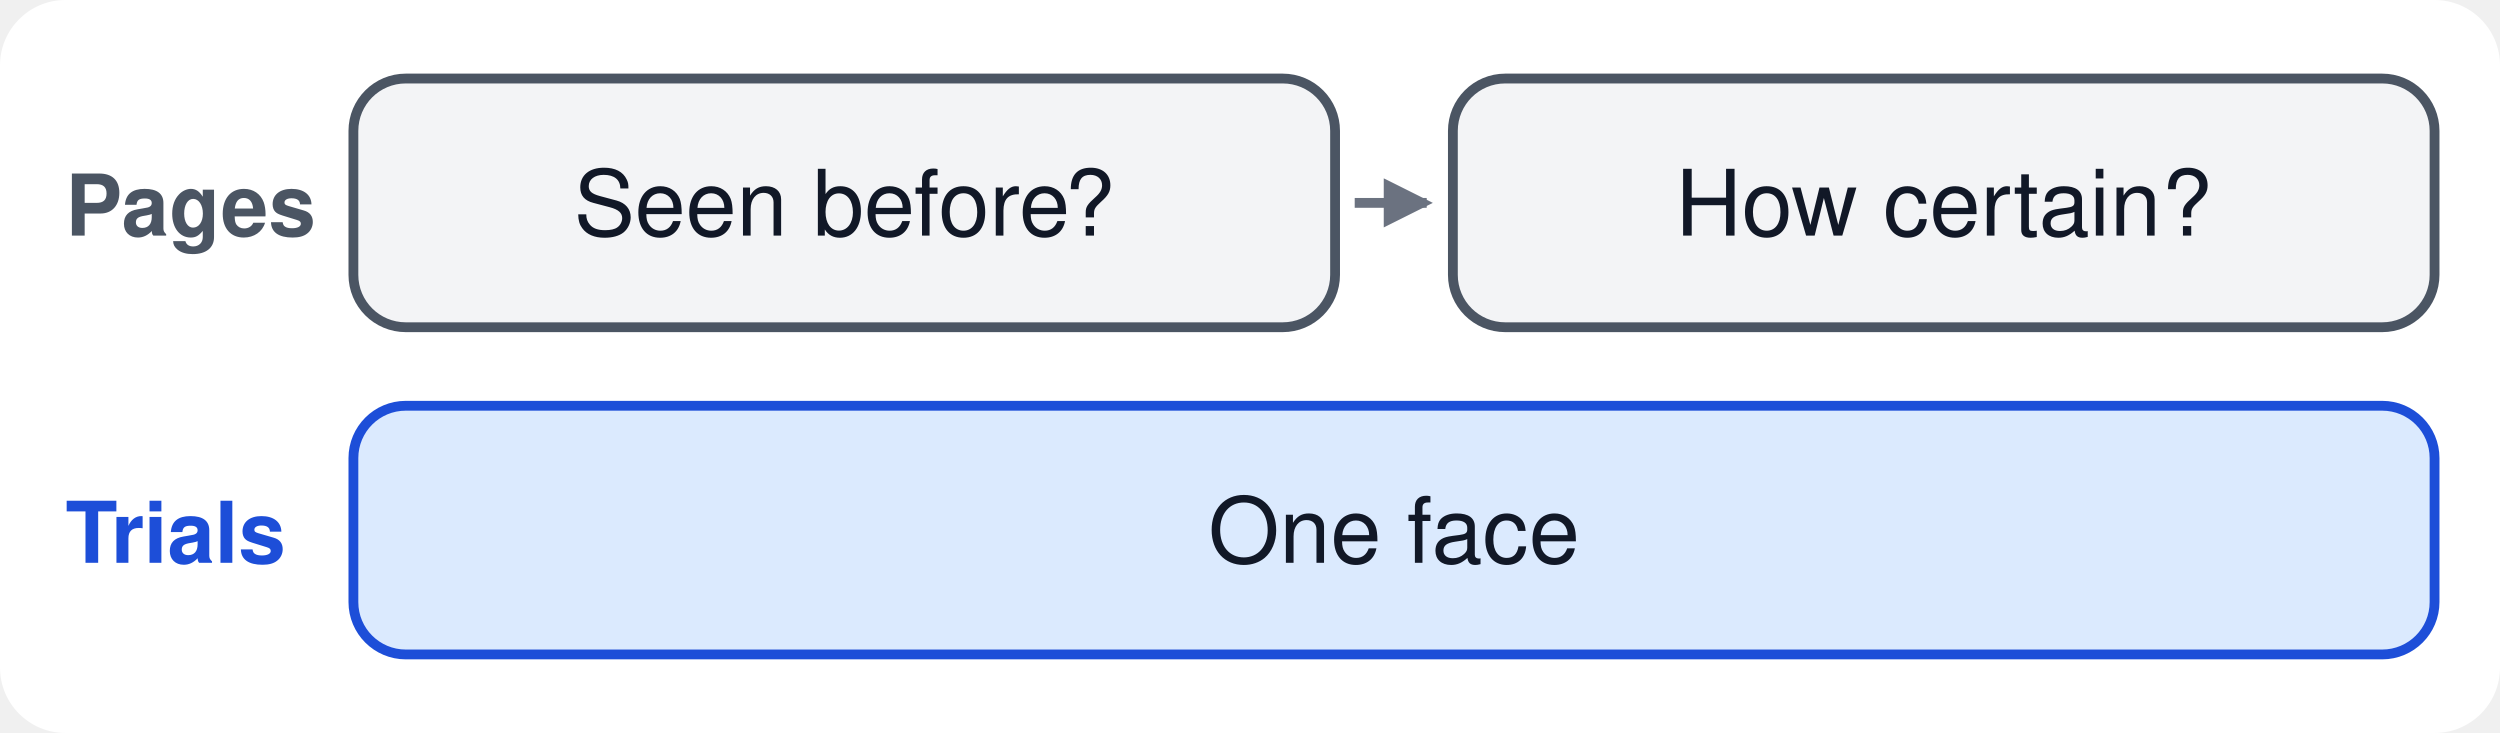
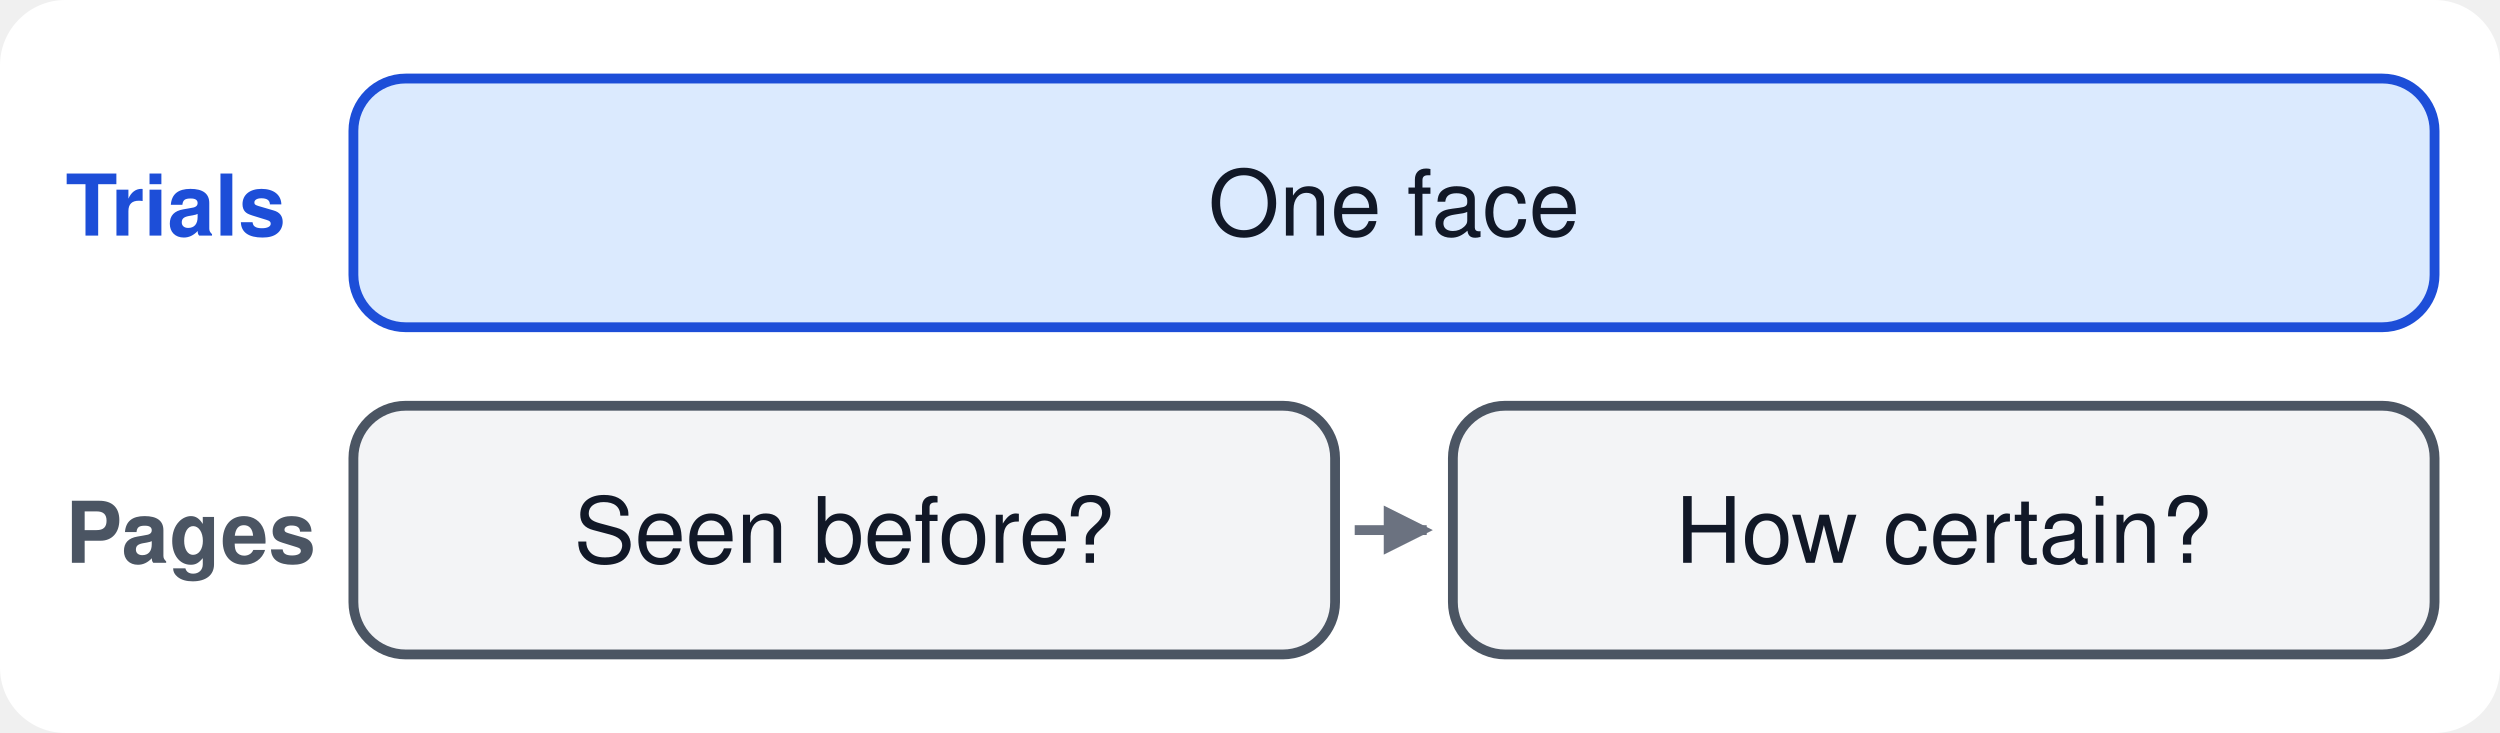
<svg xmlns="http://www.w3.org/2000/svg" viewBox="0 0 382 112" width="382" height="112" role="img" aria-labelledby="title" font-family="system-ui, -apple-system, Helvetica, Arial, sans-serif">
  <defs>
    <marker id="arrow" viewBox="0 0 8 8" refX="7" refY="4" markerWidth="5" markerHeight="5" orient="auto">
      <path d="M0 0L8 4L0 8Z" fill="#6b7280" />
    </marker>
  </defs>
  <rect width="382" height="112" rx="10" fill="#fff" />
-   <text x="10" y="36" font-size="13" font-weight="600" fill="#4b5563">Pages</text>
-   <rect x="54" y="12" width="150" height="38" rx="8" fill="#f3f4f6" stroke="#4b5563" stroke-width="1.5" />
-   <text x="129" y="36" text-anchor="middle" font-size="14" fill="#111827">Seen before?</text>
-   <path d="M207 31h11" stroke="#6b7280" stroke-width="1.5" marker-end="url(#arrow)" />
-   <rect x="222" y="12" width="150" height="38" rx="8" fill="#f3f4f6" stroke="#4b5563" stroke-width="1.5" />
-   <text x="297" y="36" text-anchor="middle" font-size="14" fill="#111827">How certain?</text>
-   <text x="10" y="86" font-size="13" font-weight="600" fill="#1d4ed8">Trials</text>
-   <rect x="54" y="62" width="318" height="38" rx="8" fill="#dbeafe" stroke="#1d4ed8" stroke-width="1.5" />
-   <text x="213" y="86" text-anchor="middle" font-size="14" fill="#111827">One face</text>
+   <text x="10" y="36" font-size="13" font-weight="600" fill="#1d4ed8">Trials</text>
+   <rect x="54" y="12" width="318" height="38" rx="8" fill="#dbeafe" stroke="#1d4ed8" stroke-width="1.5" />
+   <text x="213" y="36" text-anchor="middle" font-size="14" fill="#111827">One face</text>
+   <text x="10" y="86" font-size="13" font-weight="600" fill="#4b5563">Pages</text>
+   <rect x="54" y="62" width="150" height="38" rx="8" fill="#f3f4f6" stroke="#4b5563" stroke-width="1.5" />
+   <text x="129" y="86" text-anchor="middle" font-size="14" fill="#111827">Seen before?</text>
+   <path d="M207 81h11" stroke="#6b7280" stroke-width="1.5" marker-end="url(#arrow)" />
+   <rect x="222" y="62" width="150" height="38" rx="8" fill="#f3f4f6" stroke="#4b5563" stroke-width="1.5" />
+   <text x="297" y="86" text-anchor="middle" font-size="14" fill="#111827">How certain?</text>
</svg>
